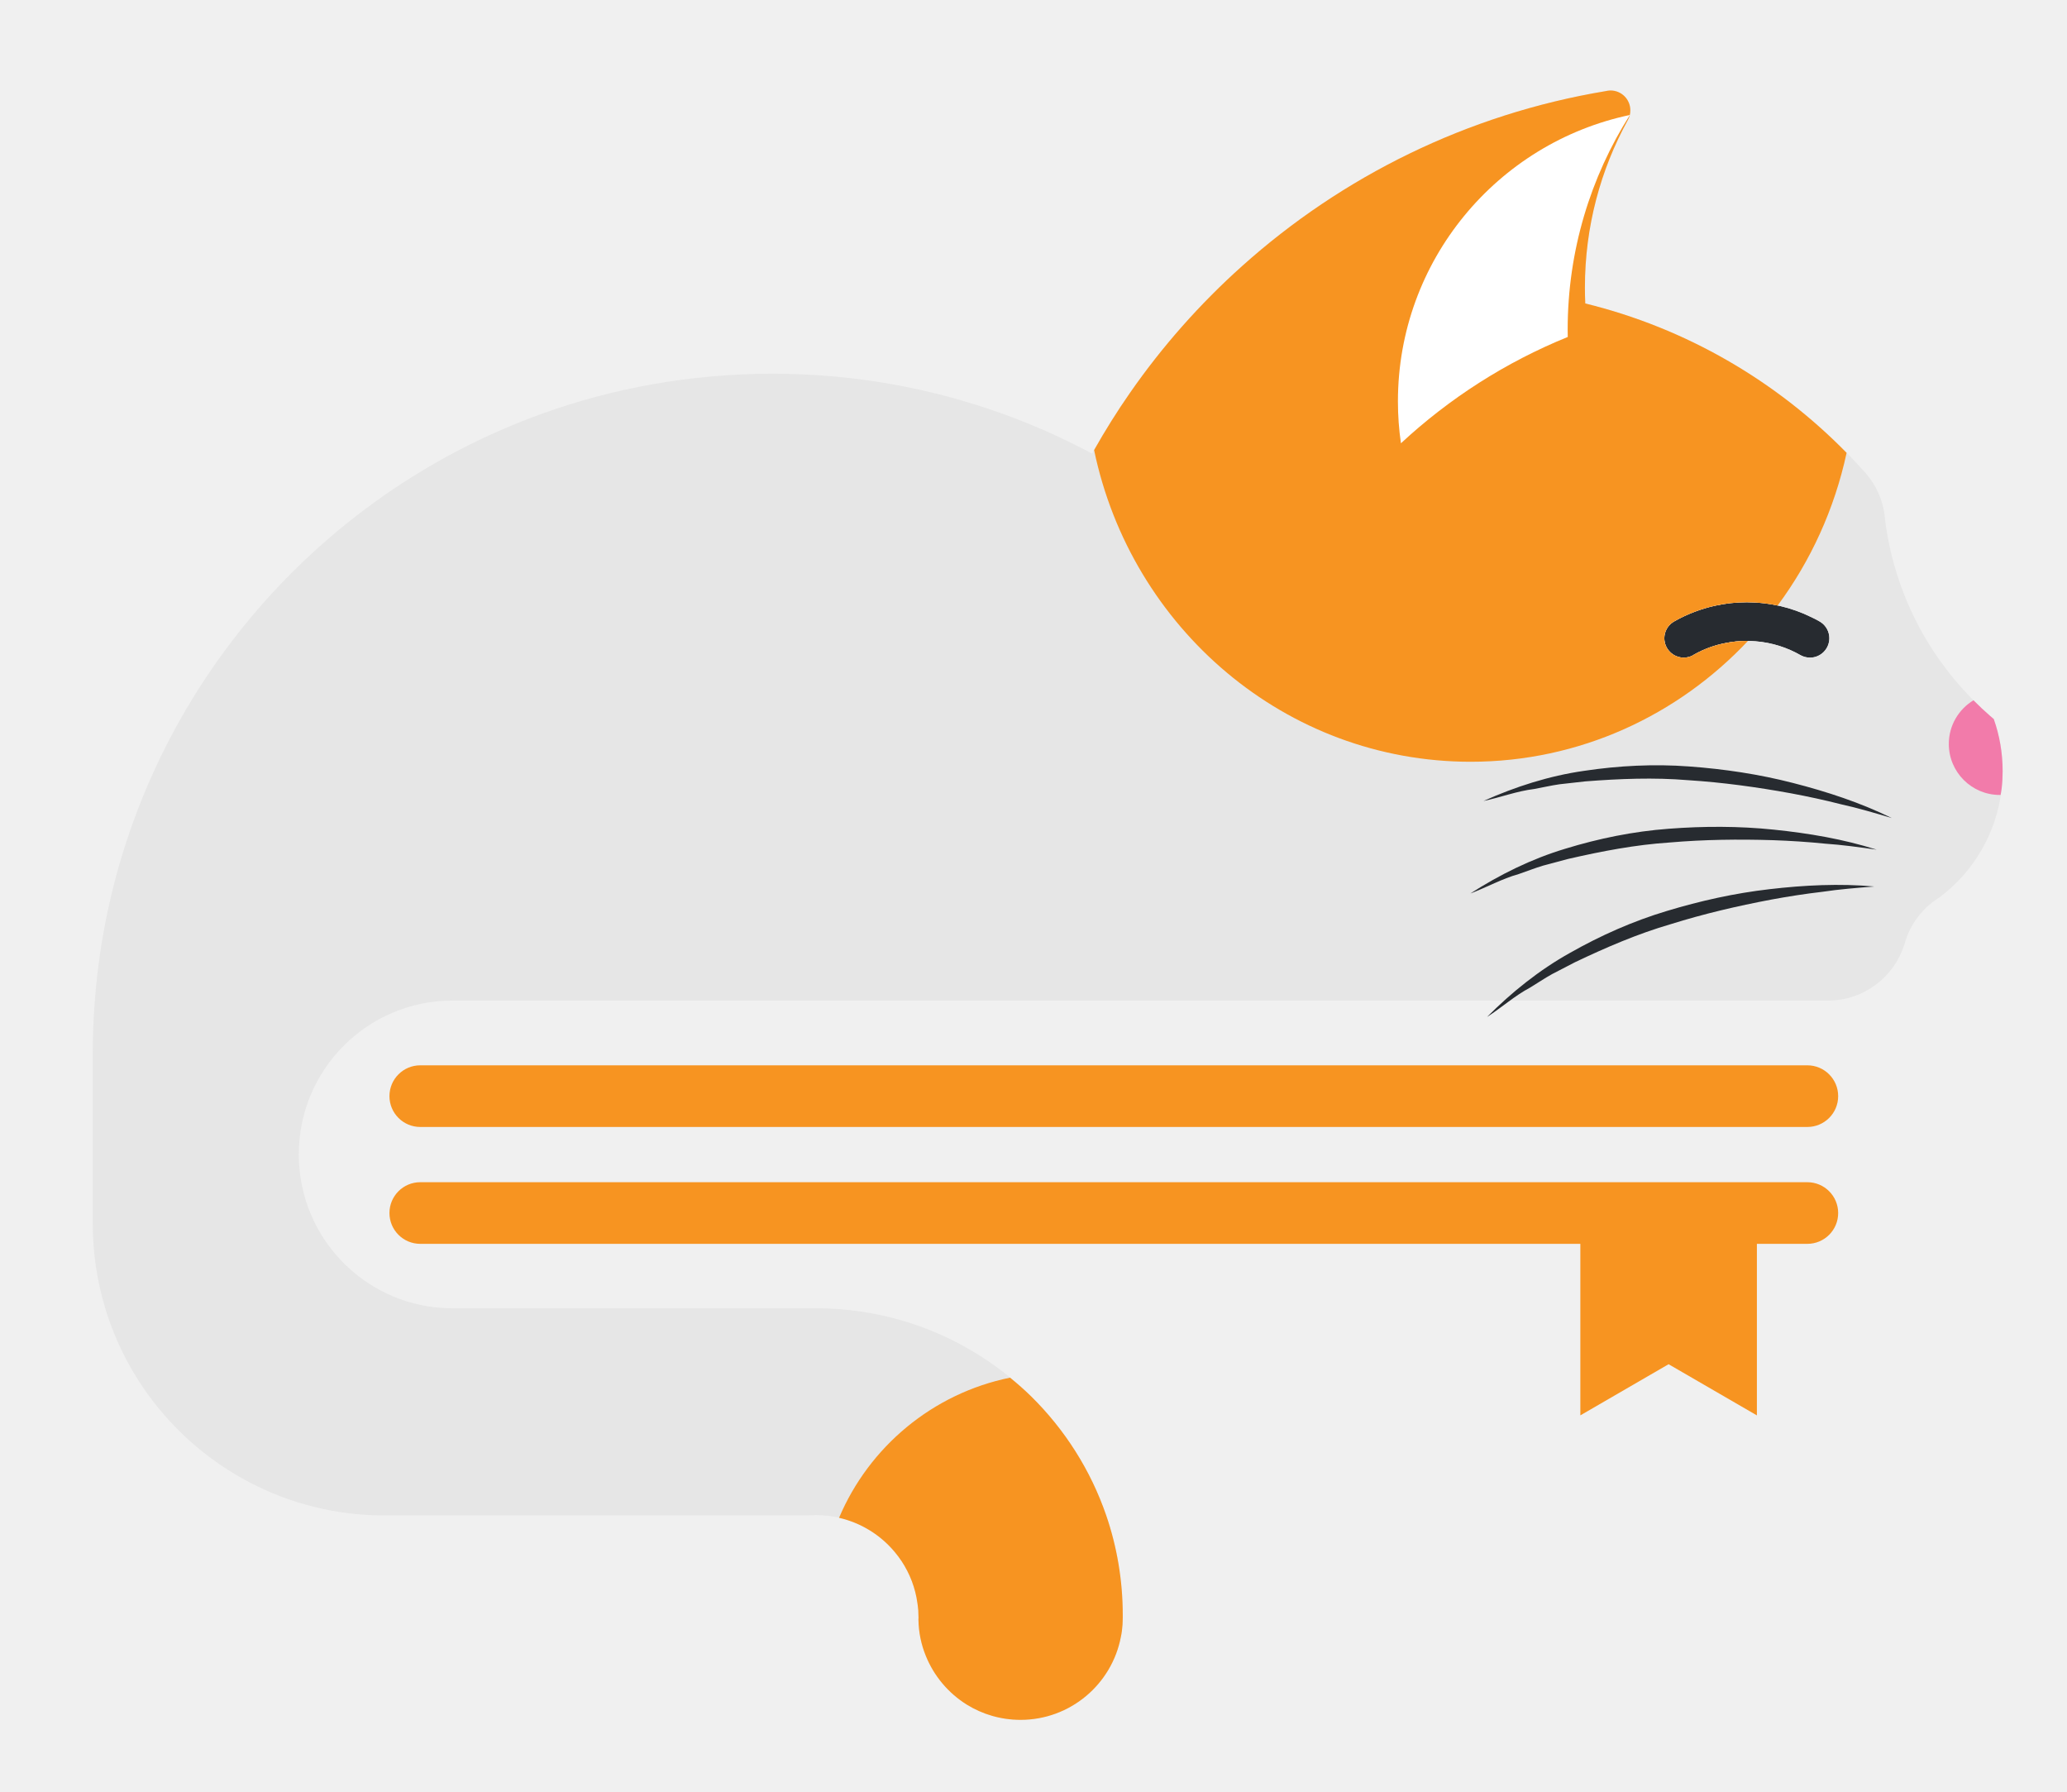
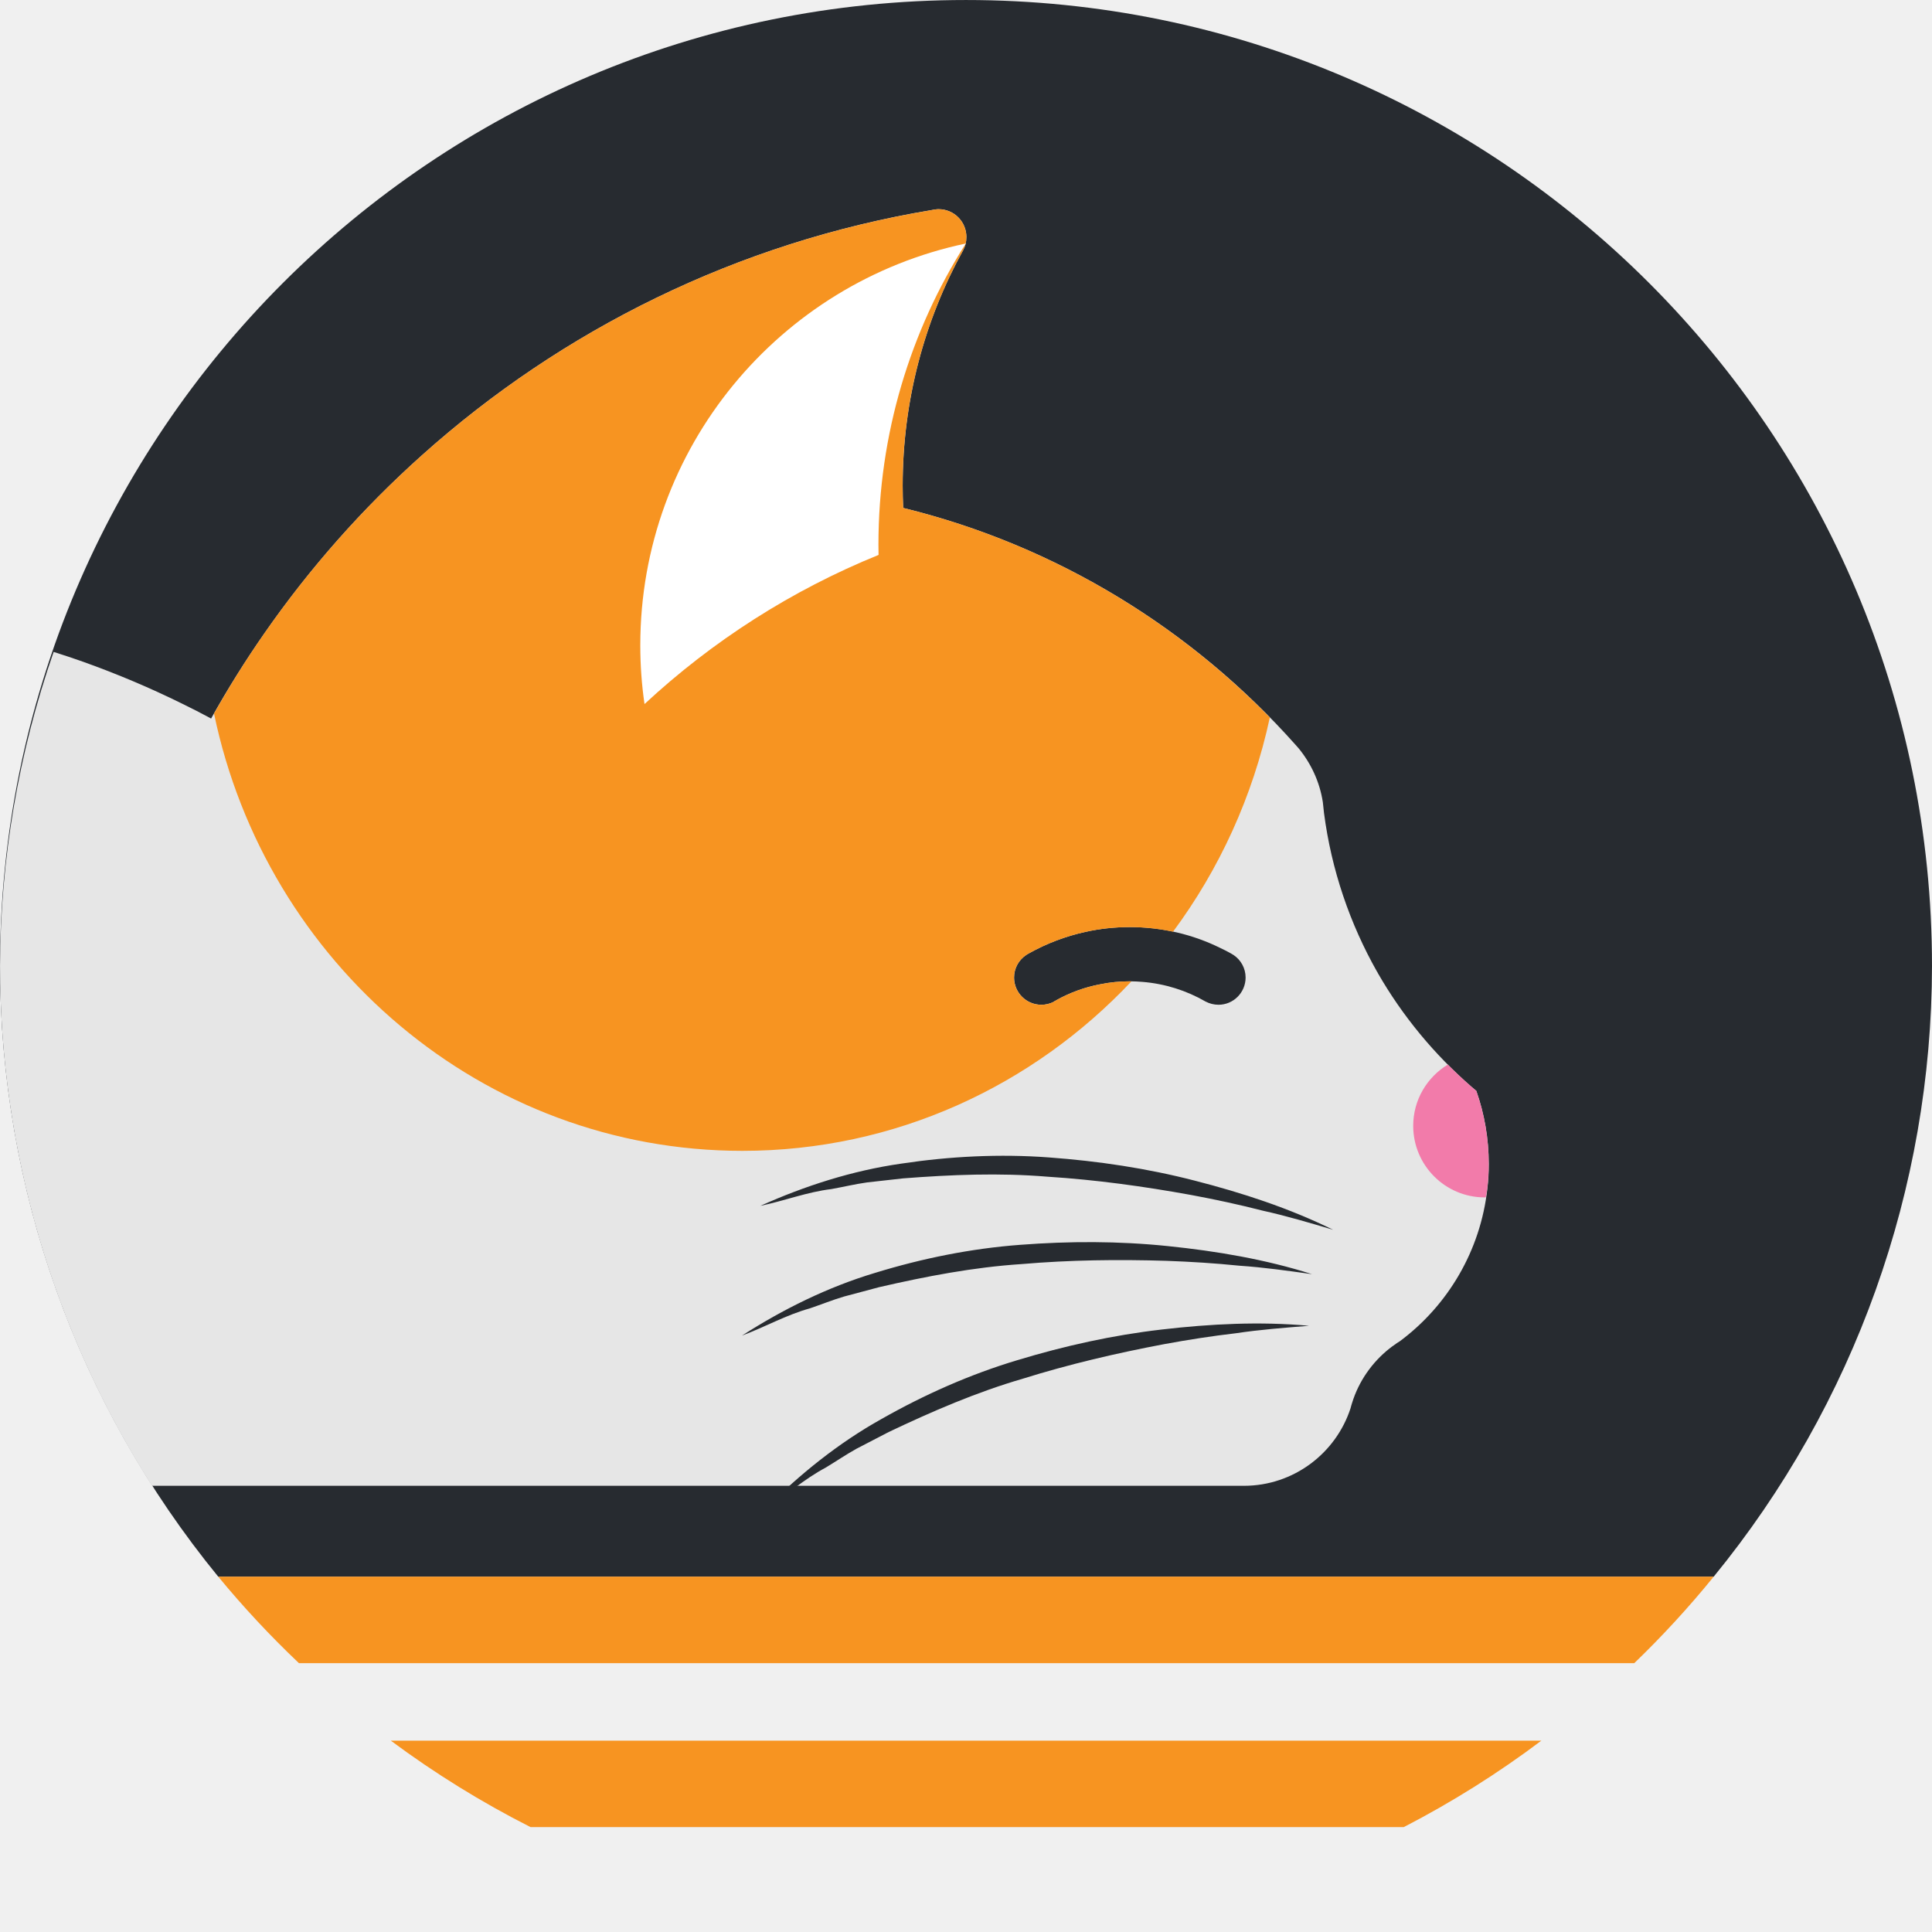
- <svg xmlns="http://www.w3.org/2000/svg" version="1.2" baseProfile="tiny" id="Layer_1" x="0px" y="0px" width="150px" height="130px" viewBox="0 0 150 130" xml:space="preserve">
-   <g>
-     <path fill="#F79421" d="M131.158,81.768H30.498c-1.235,0-2.236-1.002-2.236-2.236c0-1.235,1.001-2.237,2.236-2.237h100.66   c1.234,0,2.236,1.002,2.236,2.237C133.395,80.766,132.393,81.768,131.158,81.768" />
-     <path fill="#F79421" d="M131.158,90.248H30.498c-1.235,0-2.236-1-2.236-2.236c0-1.234,1.001-2.236,2.236-2.236h100.66   c1.234,0,2.236,1.002,2.236,2.236C133.395,89.248,132.393,90.248,131.158,90.248" />
-     <polygon fill="#F79421" points="114.684,87.732 114.684,102.693 121.088,98.982 127.496,102.695 127.496,87.732  " />
-     <rect x="118.807" y="40.464" fill="#272B30" width="16.834" height="9.333" />
-     <path fill="#F1F1F1" d="M144.688,52.169c-0.084-0.072-0.168-0.14-0.252-0.212c-1.922-1.671-3.565-3.655-4.84-5.874   c-0.012-0.022-0.022-0.045-0.033-0.067h-0.006c-1.408-2.487-2.365-5.265-2.75-8.221c-0.019-0.179-0.039-0.358-0.058-0.537   c0-0.011-0.004-0.022-0.004-0.033c-0.162-1.04-0.608-1.99-1.248-2.772c-0.062-0.068-0.123-0.14-0.183-0.207   c-5.282-5.93-12.308-10.278-20.271-12.229c-0.018-0.38-0.027-0.765-0.027-1.151c0-4.415,1.135-8.562,3.125-12.172   c0.11-0.202,0.172-0.436,0.172-0.688c0-0.799-0.643-1.442-1.44-1.442c-0.034,0-0.067,0-0.101,0.006   c-0.084,0.005-0.168,0.022-0.246,0.039C106.482,8.28,97.4,12.796,90.141,19.301c-3.06,2.739-5.797,5.83-8.145,9.211   c-0.988,1.419-1.905,2.884-2.749,4.398c-0.504-0.274-1.019-0.536-1.538-0.788c-1.632-0.804-3.314-1.514-5.046-2.135   c-5.193-1.861-10.787-2.873-16.622-2.873c-1.531,0-3.051,0.073-4.549,0.213c-5.634,0.509-10.999,1.973-15.923,4.225   C19.653,38.823,8.28,54.316,6.883,72.596c-0.101,1.264-0.151,2.543-0.151,3.829v12.362c0,2.137,0.318,4.197,0.905,6.137   c1.599,5.281,5.203,9.686,9.926,12.334c2.906,1.633,6.237,2.6,9.786,2.689h31.404c0.156-0.012,0.313-0.018,0.469-0.018   c0.151,0,0.308,0.006,0.459,0.018c0.05,0.004,0.1,0.004,0.15,0.012c0.084,0.006,0.163,0.01,0.247,0.021   c1.933,0.225,3.638,1.186,4.828,2.6c0.184,0.217,0.363,0.451,0.526,0.697c0.592,0.9,0.994,1.936,1.145,3.045   c0.011,0.053,0.017,0.107,0.023,0.164c0.033,0.229,0.05,0.463,0.05,0.703c0.005,0.057,0.005,0.117,0.005,0.174   c0,0.051,0,0.096-0.005,0.141v0.016c0.016,0.922,0.201,1.799,0.531,2.611c0.592,1.475,1.643,2.715,2.979,3.547   c1.134,0.705,2.47,1.107,3.9,1.107c3.617,0,6.635-2.594,7.283-6.029c0.062-0.281,0.095-0.57,0.117-0.867   c0.006-0.1,0.013-0.195,0.013-0.297c0.004-0.078,0.004-0.15,0.004-0.229v-0.184c0-2.533-0.425-4.97-1.201-7.232   c-1.129-3.287-3.006-6.227-5.433-8.617c-2.588-2.551-5.796-4.473-9.378-5.518c-1.978-0.576-4.08-0.89-6.248-0.89H33.039   c-0.062,0.007-0.129,0.007-0.19,0.007c-0.062,0-0.129,0-0.19-0.007C26.83,94.83,22.09,90.268,21.71,84.518   c-0.017-0.252-0.028-0.504-0.028-0.754c0-6.17,4.996-11.168,11.167-11.168h99.816c2.576,0,4.762-1.688,5.517-4.012   c0.021-0.09,0.051-0.186,0.078-0.273c0.346-1.123,1.033-2.102,1.934-2.817c0.006-0.006,0.006-0.006,0.012-0.006   c0.072-0.061,0.15-0.117,0.225-0.167c0.1-0.078,0.207-0.146,0.313-0.212c2.47-1.845,4.162-4.673,4.516-7.897   c0.051-0.414,0.072-0.839,0.072-1.264C145.33,54.624,145.105,53.354,144.688,52.169 M131.352,47.715c-0.24,0-0.47-0.062-0.67-0.167   c-0.979-0.565-2.091-0.923-3.275-1.018c-0.213-0.017-0.426-0.028-0.643-0.028c-0.521,0-1.029,0.05-1.521,0.151   c-0.812,0.151-1.576,0.436-2.275,0.822c-0.012,0.005-0.021,0.016-0.032,0.022c-0.045,0.017-0.084,0.045-0.123,0.072   c-0.189,0.096-0.402,0.146-0.627,0.146c-0.775,0-1.408-0.631-1.408-1.408c0-0.487,0.246-0.911,0.621-1.163   c0.045-0.033,0.09-0.056,0.14-0.084c0.905-0.508,1.896-0.888,2.94-1.117c0.736-0.163,1.502-0.247,2.285-0.247   c1.682,0,3.274,0.386,4.688,1.085c0.185,0.084,0.362,0.179,0.542,0.279c0.051,0.028,0.095,0.056,0.14,0.084   c0.375,0.252,0.62,0.682,0.62,1.163C132.754,47.084,132.123,47.715,131.352,47.715" />
-     <path fill="#E6E6E6" d="M144.688,52.169c-0.084-0.072-0.168-0.14-0.252-0.212c-1.922-1.671-3.565-3.655-4.84-5.874   c-0.012-0.022-0.022-0.045-0.033-0.067h-0.006c-1.408-2.487-2.365-5.265-2.75-8.221c-0.019-0.179-0.039-0.358-0.058-0.537   c0-0.011-0.004-0.022-0.004-0.033c-0.162-1.04-0.608-1.99-1.248-2.772c-0.062-0.068-0.123-0.14-0.183-0.207   c-5.282-5.93-12.308-10.278-20.271-12.229c-0.018-0.38-0.027-0.765-0.027-1.151c0-4.415,1.135-8.562,3.125-12.172   c0.11-0.202,0.172-0.436,0.172-0.688c0-0.799-0.643-1.442-1.44-1.442c-0.034,0-0.067,0-0.101,0.006   c-0.084,0.005-0.168,0.022-0.246,0.039C106.482,8.28,97.4,12.796,90.141,19.301c-3.06,2.739-5.797,5.83-8.145,9.211   c-0.988,1.419-1.905,2.884-2.749,4.398c-0.504-0.274-1.019-0.536-1.538-0.788c-1.632-0.804-3.314-1.514-5.046-2.135   c-5.193-1.861-10.787-2.873-16.622-2.873c-1.531,0-3.051,0.073-4.549,0.213c-5.634,0.509-10.999,1.973-15.923,4.225   C19.653,38.823,8.28,54.316,6.883,72.596c-0.101,1.264-0.151,2.543-0.151,3.829v12.362c0,2.137,0.318,4.197,0.905,6.137   c1.599,5.281,5.203,9.686,9.926,12.334c2.906,1.633,6.237,2.6,9.786,2.689h31.404c0.156-0.012,0.313-0.018,0.469-0.018   c0.151,0,0.308,0.006,0.459,0.018c0.05,0.004,0.1,0.004,0.15,0.012c0.084,0.006,0.163,0.01,0.247,0.021   c1.933,0.225,3.638,1.186,4.828,2.6c0.184,0.217,0.363,0.451,0.526,0.697c0.592,0.9,0.994,1.936,1.145,3.045   c0.011,0.053,0.017,0.107,0.023,0.164c0.033,0.229,0.05,0.463,0.05,0.703c0.005,0.057,0.005,0.117,0.005,0.174   c0,0.051,0,0.096-0.005,0.141v0.016c0.016,0.922,0.201,1.799,0.531,2.611c0.592,1.475,1.643,2.715,2.979,3.547   c1.134,0.705,2.47,1.107,3.9,1.107c3.617,0,6.635-2.594,7.283-6.029c0.062-0.281,0.095-0.57,0.117-0.867   c0.006-0.1,0.013-0.195,0.013-0.297c0.004-0.078,0.004-0.15,0.004-0.229v-0.184c0-2.533-0.425-4.97-1.201-7.232   c-1.129-3.287-3.006-6.227-5.433-8.617c-2.588-2.551-5.796-4.473-9.378-5.518c-1.978-0.576-4.08-0.89-6.248-0.89H33.039   c-0.062,0.007-0.129,0.007-0.19,0.007c-0.062,0-0.129,0-0.19-0.007C26.83,94.83,22.09,90.268,21.71,84.518   c-0.017-0.252-0.028-0.504-0.028-0.754c0-6.17,4.996-11.168,11.167-11.168h99.816c2.576,0,4.762-1.688,5.517-4.012   c0.021-0.09,0.051-0.186,0.078-0.273c0.346-1.123,1.033-2.102,1.934-2.817c0.006-0.006,0.006-0.006,0.012-0.006   c0.072-0.061,0.15-0.117,0.225-0.167c0.1-0.078,0.207-0.146,0.313-0.212c2.47-1.845,4.162-4.673,4.516-7.897   c0.051-0.414,0.072-0.839,0.072-1.264C145.33,54.624,145.105,53.354,144.688,52.169 M131.352,47.715c-0.24,0-0.47-0.062-0.67-0.167   c-0.979-0.565-2.091-0.923-3.275-1.018c-0.213-0.017-0.426-0.028-0.643-0.028c-0.521,0-1.029,0.05-1.521,0.151   c-0.812,0.151-1.576,0.436-2.275,0.822c-0.012,0.005-0.021,0.016-0.032,0.022c-0.045,0.017-0.084,0.045-0.123,0.072   c-0.189,0.096-0.402,0.146-0.627,0.146c-0.775,0-1.408-0.631-1.408-1.408c0-0.487,0.246-0.911,0.621-1.163   c0.045-0.033,0.09-0.056,0.14-0.084c0.905-0.508,1.896-0.888,2.94-1.117c0.736-0.163,1.502-0.247,2.285-0.247   c1.682,0,3.274,0.386,4.688,1.085c0.185,0.084,0.362,0.179,0.542,0.279c0.051,0.028,0.095,0.056,0.14,0.084   c0.375,0.252,0.62,0.682,0.62,1.163C132.754,47.084,132.123,47.715,131.352,47.715" />
-     <path fill="#F79421" d="M79.398,32.655c2.688,12.921,13.898,22.615,27.328,22.615c7.903,0,15.037-3.365,20.119-8.763   c-0.027-0.001-0.055-0.004-0.082-0.004c-0.521,0-1.029,0.05-1.521,0.151c-0.812,0.15-1.576,0.436-2.275,0.821   c-0.011,0.006-0.021,0.017-0.032,0.023c-0.045,0.016-0.084,0.044-0.123,0.072c-0.189,0.095-0.402,0.146-0.627,0.146   c-0.775,0-1.408-0.632-1.408-1.409c0-0.486,0.246-0.911,0.621-1.162c0.045-0.034,0.09-0.056,0.14-0.084   c0.905-0.509,1.896-0.889,2.94-1.118c0.736-0.162,1.502-0.246,2.285-0.246c0.769,0,1.516,0.084,2.237,0.238   c2.392-3.226,4.125-6.988,5.006-11.079c-5.11-5.217-11.638-9.044-18.964-10.838c-0.018-0.38-0.027-0.766-0.027-1.151   c0-4.416,1.135-8.563,3.125-12.173c0.11-0.201,0.172-0.435,0.172-0.687c0-0.799-0.643-1.442-1.44-1.442   c-0.034,0-0.067,0-0.101,0.006c-0.084,0.005-0.168,0.022-0.246,0.039C106.48,8.28,97.4,12.797,90.141,19.302   c-3.059,2.738-5.797,5.829-8.145,9.21C81.064,29.85,80.202,31.232,79.398,32.655" />
-     <path fill="#272B30" d="M137.284,59.354c-1.214-0.36-2.421-0.72-3.65-0.991c-1.218-0.312-2.446-0.576-3.679-0.806   c-2.467-0.449-4.947-0.791-7.438-0.949c-2.492-0.209-4.99-0.106-7.478,0.086l-1.863,0.209c-0.62,0.087-1.228,0.234-1.845,0.344   c-1.256,0.152-2.43,0.608-3.678,0.87c2.307-1.034,4.759-1.823,7.289-2.186c2.521-0.379,5.093-0.51,7.638-0.32   c2.545,0.186,5.073,0.563,7.539,1.199C132.582,57.441,135.007,58.235,137.284,59.354" />
-     <path fill="#272B30" d="M136.188,61.648c-1.254-0.176-2.5-0.352-3.758-0.437c-1.252-0.128-2.505-0.207-3.759-0.251   c-2.506-0.077-5.009-0.048-7.496,0.167c-2.495,0.163-4.95,0.636-7.381,1.195l-1.813,0.484c-0.599,0.177-1.179,0.413-1.772,0.613   c-1.218,0.337-2.312,0.962-3.506,1.407c2.127-1.365,4.435-2.509,6.883-3.244c2.438-0.75,4.96-1.261,7.506-1.451   c2.543-0.194,5.103-0.197,7.634,0.065C131.251,60.456,133.77,60.88,136.188,61.648" />
-     <path fill="#272B30" d="M136.016,64.321c-1.264,0.1-2.518,0.196-3.765,0.384c-1.248,0.146-2.489,0.339-3.724,0.567   c-2.463,0.466-4.9,1.035-7.282,1.781c-2.401,0.698-4.696,1.689-6.949,2.762l-1.665,0.863c-0.547,0.303-1.063,0.657-1.599,0.98   c-1.117,0.593-2.05,1.439-3.121,2.131c1.782-1.791,3.789-3.407,6.021-4.652c2.219-1.259,4.57-2.303,7.016-3.037   c2.441-0.74,4.938-1.294,7.467-1.585C130.939,64.221,133.488,64.093,136.016,64.321" />
-     <path fill="#F27BAA" d="M144.436,51.957c-0.422-0.366-0.828-0.751-1.223-1.147c-1.07,0.649-1.79,1.822-1.79,3.167   c0,2.044,1.657,3.702,3.701,3.702c0.021,0,0.038-0.002,0.058-0.003c0.022-0.156,0.059-0.307,0.075-0.465   c0.05-0.414,0.072-0.838,0.072-1.263c0-1.325-0.224-2.594-0.644-3.779C144.604,52.097,144.52,52.03,144.436,51.957" />
-     <path fill="#FFFFFF" d="M113.764,23.924c0,0.173,0,0.352,0.006,0.525c-4.504,1.828-8.602,4.46-12.105,7.713   c-0.145-0.995-0.219-2.007-0.219-3.041c0-10.216,7.216-18.75,16.834-20.779C115.423,12.847,113.764,18.19,113.764,23.924" />
-     <path fill="#F79421" d="M74.843,101.328c-0.49-0.482-1.01-0.936-1.543-1.371c-5.61,1.143-10.229,5.014-12.41,10.168   c1.596,0.367,2.996,1.242,4.016,2.453c0.184,0.219,0.363,0.453,0.525,0.699c0.593,0.9,0.995,1.934,1.146,3.047   c0.011,0.049,0.017,0.105,0.022,0.162c0.034,0.229,0.051,0.463,0.051,0.703c0.005,0.057,0.005,0.119,0.005,0.174   c0,0.049,0,0.094-0.005,0.139v0.018c0.016,0.922,0.201,1.801,0.53,2.609c0.593,1.477,1.643,2.717,2.979,3.551   c1.135,0.703,2.471,1.105,3.901,1.105c3.616,0,6.635-2.594,7.283-6.031c0.062-0.279,0.095-0.568,0.117-0.865   c0.006-0.102,0.011-0.195,0.011-0.295c0.006-0.08,0.006-0.152,0.006-0.23v-0.184c0-2.533-0.425-4.971-1.201-7.232   C79.146,106.66,77.268,103.721,74.843,101.328" />
+ <svg xmlns="http://www.w3.org/2000/svg" width="50.8mm" height="50.8mm" viewBox="0 0 50.8 50.8" version="1.1" id="svg8">
+   <defs id="defs2">
+ 	
+ 	
+ 	
+ 	
+ 	
+ 	
+ 	
+ 	
+ 	
+ 	
+ 	
+ 	
+ 	
+ </defs>
+   <g id="layer1" transform="translate(-66.82619,-38.76662)">
+     <path style="fill:#272b30;fill-opacity:1;stroke:none;stroke-width:0.265" d="m 92.226,38.767 a 25.4,25.4 0 0 0 -25.4,25.4 25.4,25.4 0 0 0 5.739,16.057 h 39.321 a 25.4,25.4 0 0 0 5.74,-16.057 25.4,25.4 0 0 0 -25.4,-25.4 z" id="path1069" />
+     <path style="fill:#f79421;stroke-width:1.921" d="m 274.262,303.207 a 96,96 0 0 0 8.016,8.594 h 132.707 a 96,96 0 0 0 7.893,-8.594 z m 17.145,16.295 a 96,96 0 0 0 13.891,8.594 h 86.777 a 96,96 0 0 0 13.678,-8.594 z" transform="scale(0.2645833)" id="path1001" />
+     <rect style="fill:#272b30;stroke-width:0.508" x="92.488" y="61.5" width="8.558" height="4.745" id="rect1007" />
+     <path style="fill:#e6e6e6;stroke-width:1.921" d="m 345.846,167.305 c -0.065,0 -0.13,0 -0.195,0.012 -0.161,0.009 -0.323,0.042 -0.473,0.074 -19.299,3.211 -36.748,11.888 -50.695,24.387 -5.879,5.263 -11.139,11.203 -15.65,17.699 -1.898,2.726 -3.66,5.54 -5.281,8.449 -0.968,-0.526 -1.958,-1.029 -2.955,-1.514 -3.136,-1.545 -6.367,-2.908 -9.695,-4.102 -0.991,-0.355 -1.996,-0.683 -3.002,-1.006 a 96,96 0 0 0 -5.326,31.215 96,96 0 0 0 15.098,51.658 H 376.188 c 4.95,0 9.149,-3.244 10.6,-7.709 0.04,-0.173 0.099,-0.356 0.15,-0.523 0.665,-2.158 1.986,-4.038 3.717,-5.412 0.011,-0.012 0.01,-0.012 0.021,-0.012 0.138,-0.117 0.29,-0.226 0.434,-0.322 0.192,-0.15 0.396,-0.279 0.6,-0.406 4.746,-3.545 7.998,-8.979 8.678,-15.174 0.098,-0.795 0.139,-1.611 0.139,-2.428 -0.004,-2.544 -0.437,-4.985 -1.238,-7.262 -0.161,-0.138 -0.321,-0.268 -0.482,-0.406 -3.693,-3.211 -6.851,-7.024 -9.301,-11.287 -0.023,-0.042 -0.041,-0.087 -0.062,-0.129 h -0.012 c -2.705,-4.779 -4.543,-10.115 -5.283,-15.795 -0.038,-0.344 -0.075,-0.689 -0.111,-1.033 0,-0.021 -0.008,-0.041 -0.008,-0.062 -0.311,-1.998 -1.169,-3.824 -2.398,-5.326 -0.119,-0.131 -0.236,-0.27 -0.352,-0.398 -10.149,-11.394 -23.649,-19.747 -38.949,-23.496 -0.035,-0.73 -0.051,-1.469 -0.051,-2.211 0,-8.483 2.18,-16.452 6.004,-23.389 0.211,-0.388 0.33,-0.836 0.33,-1.32 0,-1.535 -1.234,-2.771 -2.766,-2.771 z m 19.004,71.346 c 3.232,0 6.289,0.741 9.006,2.084 0.355,0.161 0.697,0.343 1.043,0.535 0.098,0.054 0.181,0.108 0.268,0.162 0.721,0.484 1.191,1.31 1.191,2.234 0,1.493 -1.212,2.705 -2.693,2.705 -0.461,0 -0.903,-0.119 -1.287,-0.32 -1.881,-1.086 -4.018,-1.773 -6.293,-1.955 -0.409,-0.033 -0.817,-0.055 -1.234,-0.055 -1.001,0 -1.978,0.097 -2.924,0.291 -1.56,0.29 -3.028,0.836 -4.371,1.578 -0.023,0.009 -0.039,0.031 -0.06,0.043 -0.086,0.033 -0.161,0.087 -0.236,0.139 -0.363,0.184 -0.773,0.279 -1.205,0.279 -1.489,0 -2.705,-1.212 -2.705,-2.705 0,-0.936 0.473,-1.75 1.193,-2.234 0.086,-0.063 0.172,-0.108 0.268,-0.162 1.739,-0.976 3.644,-1.705 5.65,-2.145 1.414,-0.313 2.886,-0.475 4.391,-0.475 z" transform="scale(0.2645833)" id="path1011" />
+     <path style="fill:#f79421;stroke-width:0.508" d="m 72.454,57.53 c 1.366,6.569 7.065,11.497 13.893,11.497 4.018,0 7.644,-1.711 10.228,-4.455 -0.014,-5.08e-4 -0.028,-0.002 -0.042,-0.002 -0.265,0 -0.523,0.025 -0.773,0.077 -0.413,0.076 -0.801,0.222 -1.157,0.417 -0.006,0.003 -0.011,0.009 -0.016,0.012 -0.023,0.008 -0.043,0.022 -0.063,0.037 -0.096,0.048 -0.204,0.074 -0.319,0.074 -0.394,0 -0.716,-0.321 -0.716,-0.716 0,-0.247 0.125,-0.463 0.316,-0.591 0.023,-0.017 0.046,-0.028 0.071,-0.043 0.46,-0.259 0.964,-0.452 1.495,-0.568 0.374,-0.082 0.764,-0.125 1.162,-0.125 0.391,0 0.771,0.043 1.137,0.121 1.216,-1.64 2.097,-3.552 2.545,-5.632 -2.598,-2.652 -5.916,-4.598 -9.641,-5.51 -0.009,-0.193 -0.014,-0.389 -0.014,-0.585 0,-2.245 0.577,-4.353 1.589,-6.188 0.056,-0.102 0.087,-0.221 0.087,-0.349 0,-0.406 -0.327,-0.733 -0.732,-0.733 -0.017,0 -0.034,0 -0.051,0.003 -0.043,0.003 -0.085,0.011 -0.125,0.02 -5.107,0.849 -9.723,3.145 -13.413,6.452 -1.555,1.392 -2.947,2.963 -4.141,4.682 -0.474,0.68 -0.912,1.383 -1.321,2.106" id="path1013" />
+     <path style="fill:#272b30;stroke-width:0.508" d="m 101.881,71.103 c -0.617,-0.183 -1.231,-0.366 -1.856,-0.504 -0.619,-0.159 -1.243,-0.293 -1.87,-0.41 -1.254,-0.228 -2.515,-0.402 -3.781,-0.482 -1.267,-0.106 -2.537,-0.054 -3.802,0.044 l -0.947,0.106 c -0.315,0.044 -0.624,0.119 -0.938,0.175 -0.639,0.077 -1.235,0.309 -1.87,0.442 1.173,-0.526 2.419,-0.927 3.706,-1.111 1.282,-0.193 2.589,-0.259 3.883,-0.163 1.294,0.095 2.579,0.286 3.833,0.61 1.252,0.321 2.485,0.724 3.642,1.293" id="path1015" />
+     <path style="fill:#272b30;stroke-width:0.508" d="m 101.324,72.269 c -0.637,-0.089 -1.271,-0.179 -1.91,-0.222 -0.636,-0.065 -1.273,-0.105 -1.911,-0.128 -1.274,-0.039 -2.546,-0.024 -3.811,0.085 -1.268,0.083 -2.516,0.323 -3.752,0.608 l -0.922,0.246 c -0.305,0.09 -0.599,0.21 -0.901,0.312 -0.619,0.171 -1.175,0.489 -1.782,0.715 1.081,-0.694 2.255,-1.276 3.499,-1.649 1.239,-0.381 2.522,-0.641 3.816,-0.738 1.293,-0.099 2.594,-0.1 3.881,0.033 1.284,0.132 2.564,0.348 3.793,0.738" id="path1017" />
+     <path style="fill:#272b30;stroke-width:0.508" d="m 101.236,73.628 c -0.643,0.051 -1.28,0.1 -1.914,0.195 -0.634,0.074 -1.265,0.172 -1.893,0.288 -1.252,0.237 -2.491,0.526 -3.702,0.905 -1.221,0.355 -2.387,0.859 -3.533,1.404 l -0.846,0.439 c -0.278,0.154 -0.54,0.334 -0.813,0.498 -0.568,0.301 -1.042,0.732 -1.587,1.083 0.906,-0.91 1.926,-1.732 3.061,-2.365 1.128,-0.64 2.323,-1.171 3.567,-1.544 1.241,-0.376 2.51,-0.658 3.796,-0.806 1.283,-0.149 2.579,-0.215 3.864,-0.099" id="path1019" />
+     <path style="fill:#f27baa;stroke-width:0.508" d="m 105.517,67.342 c -0.215,-0.186 -0.421,-0.382 -0.622,-0.583 -0.544,0.33 -0.91,0.926 -0.91,1.61 0,1.039 0.842,1.882 1.881,1.882 0.011,0 0.019,-10e-4 0.029,-0.002 0.011,-0.079 0.03,-0.156 0.038,-0.236 0.025,-0.21 0.037,-0.426 0.037,-0.642 0,-0.674 -0.114,-1.319 -0.327,-1.921 -0.041,-0.037 -0.084,-0.071 -0.127,-0.108" id="path1021" />
+     <path style="fill:#ffffff;stroke-width:0.508" d="m 89.924,53.091 c 0,0.088 0,0.179 0.003,0.267 -2.29,0.929 -4.373,2.267 -6.154,3.921 -0.074,-0.506 -0.111,-1.02 -0.111,-1.546 0,-5.194 3.668,-9.532 8.558,-10.563 -1.452,2.29 -2.296,5.006 -2.296,7.921" id="path1023" />
  </g>
</svg>
